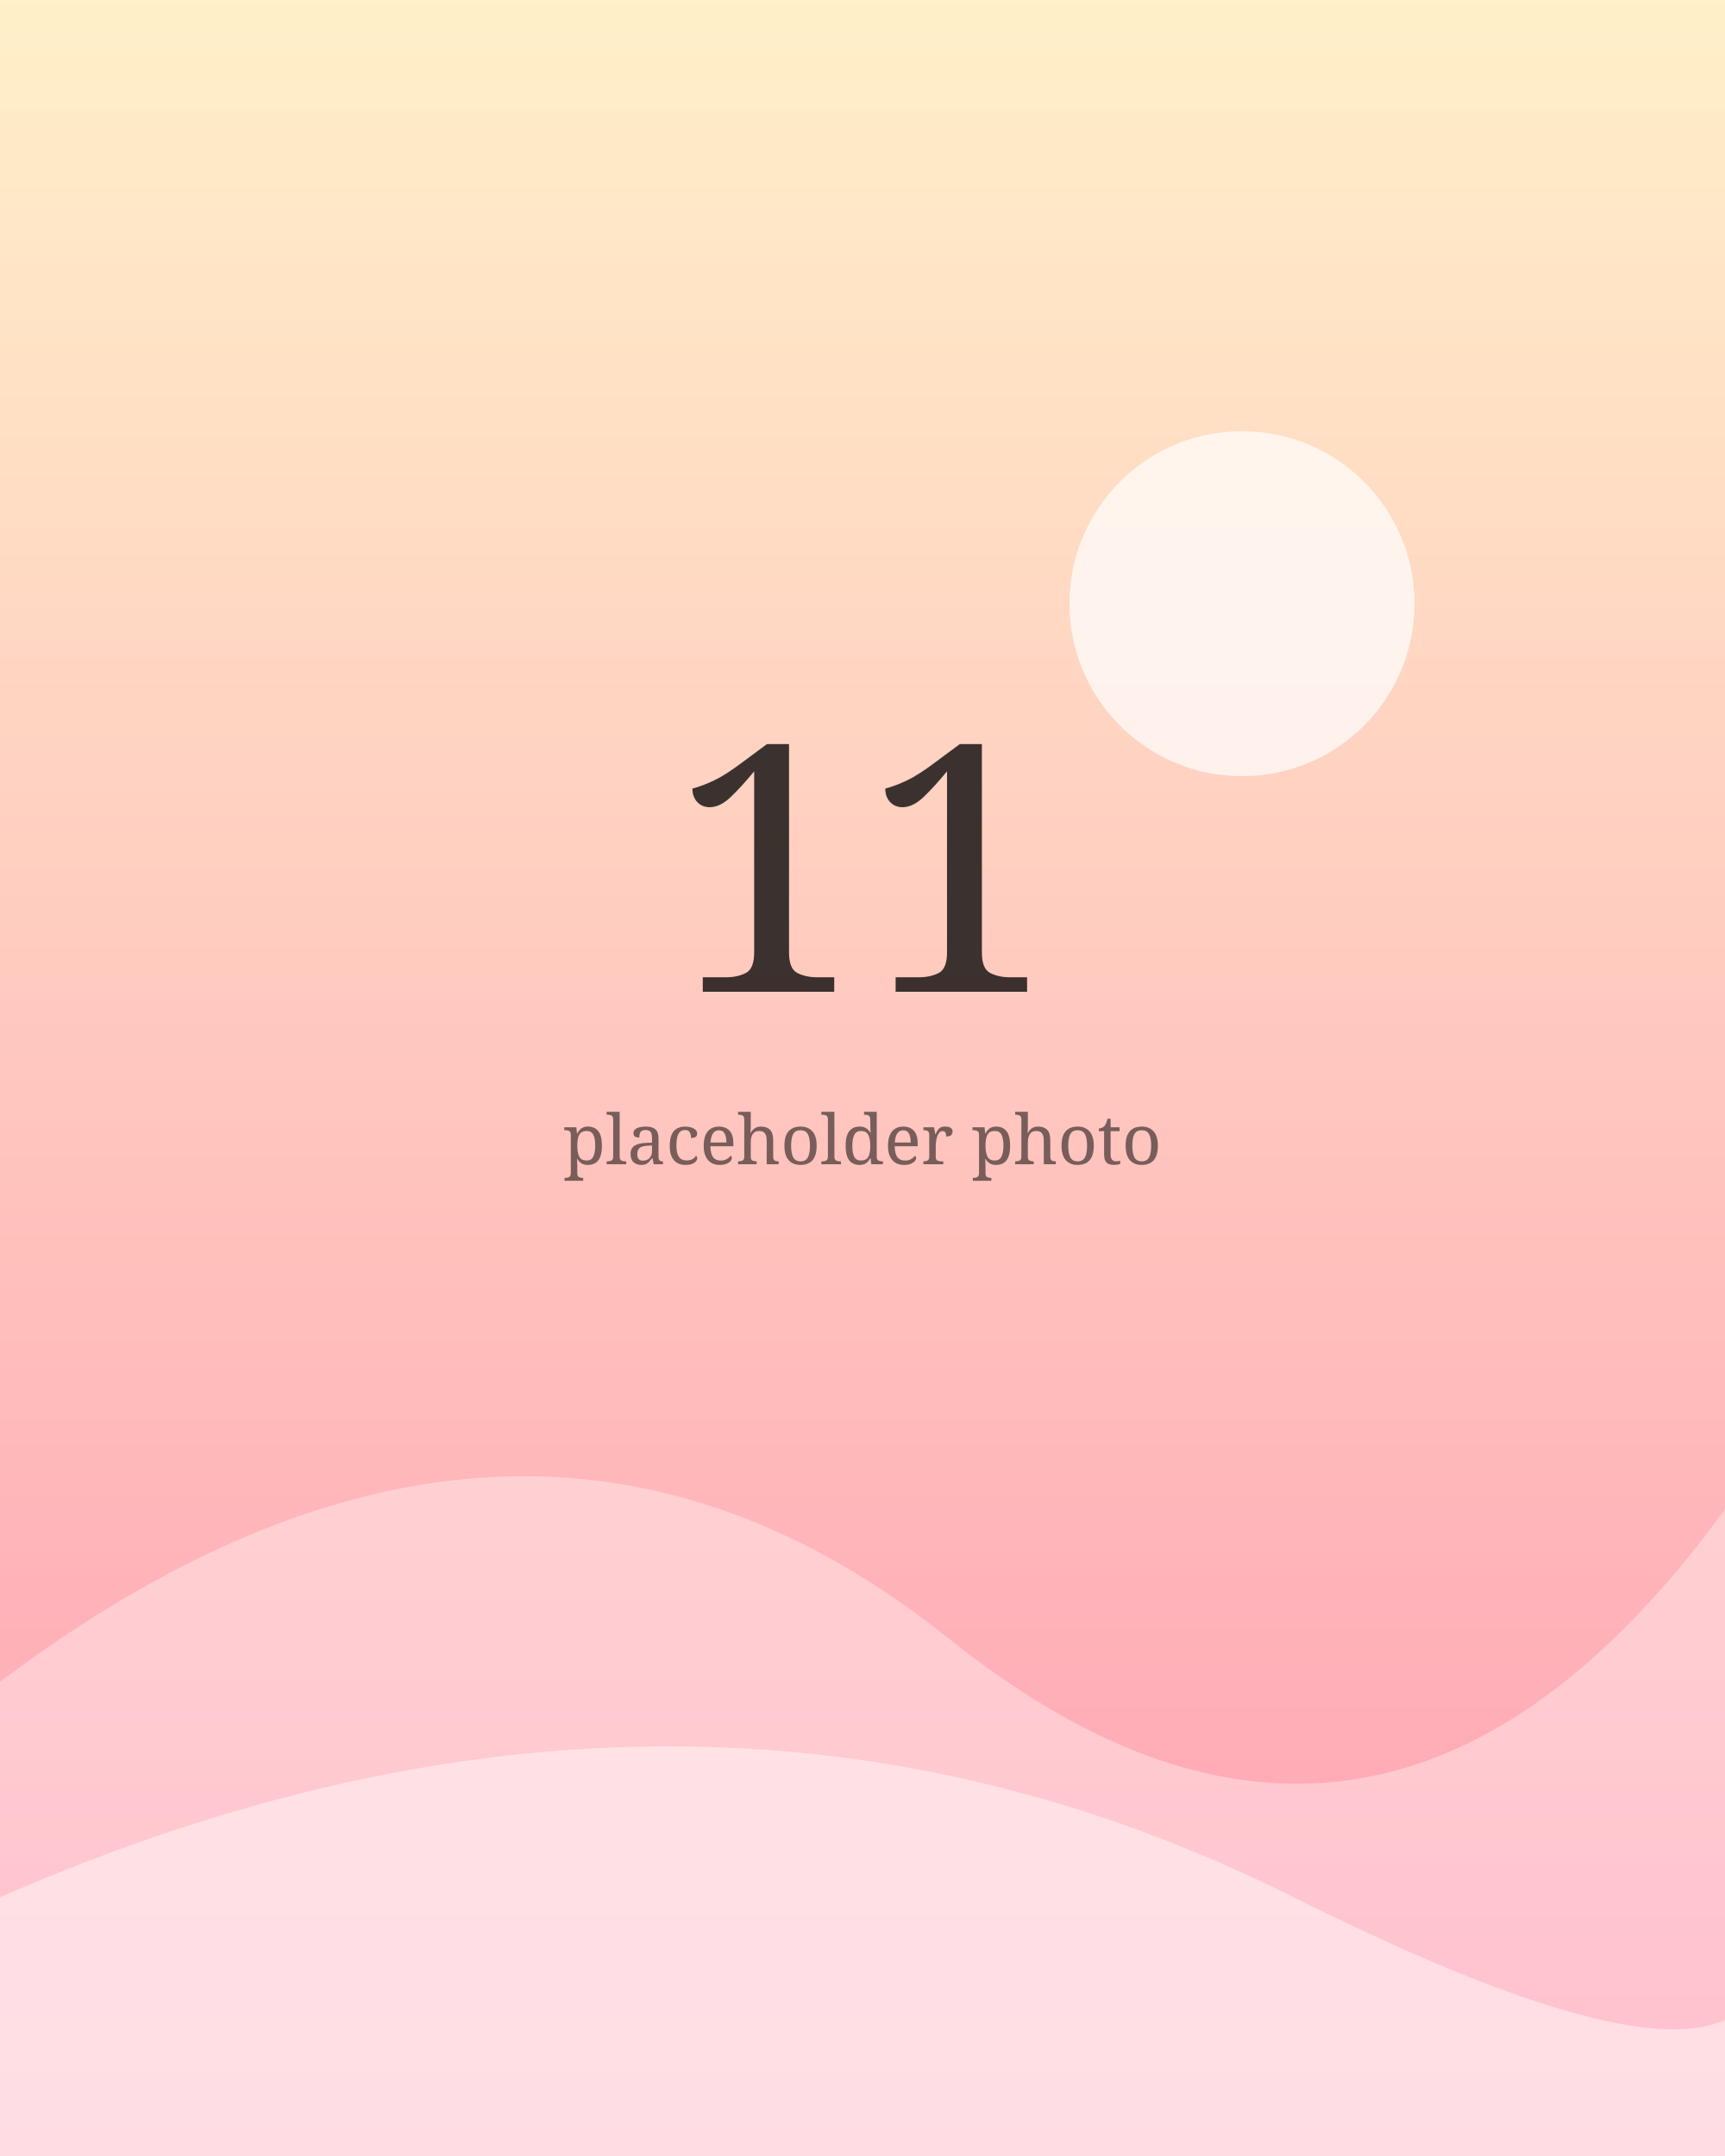
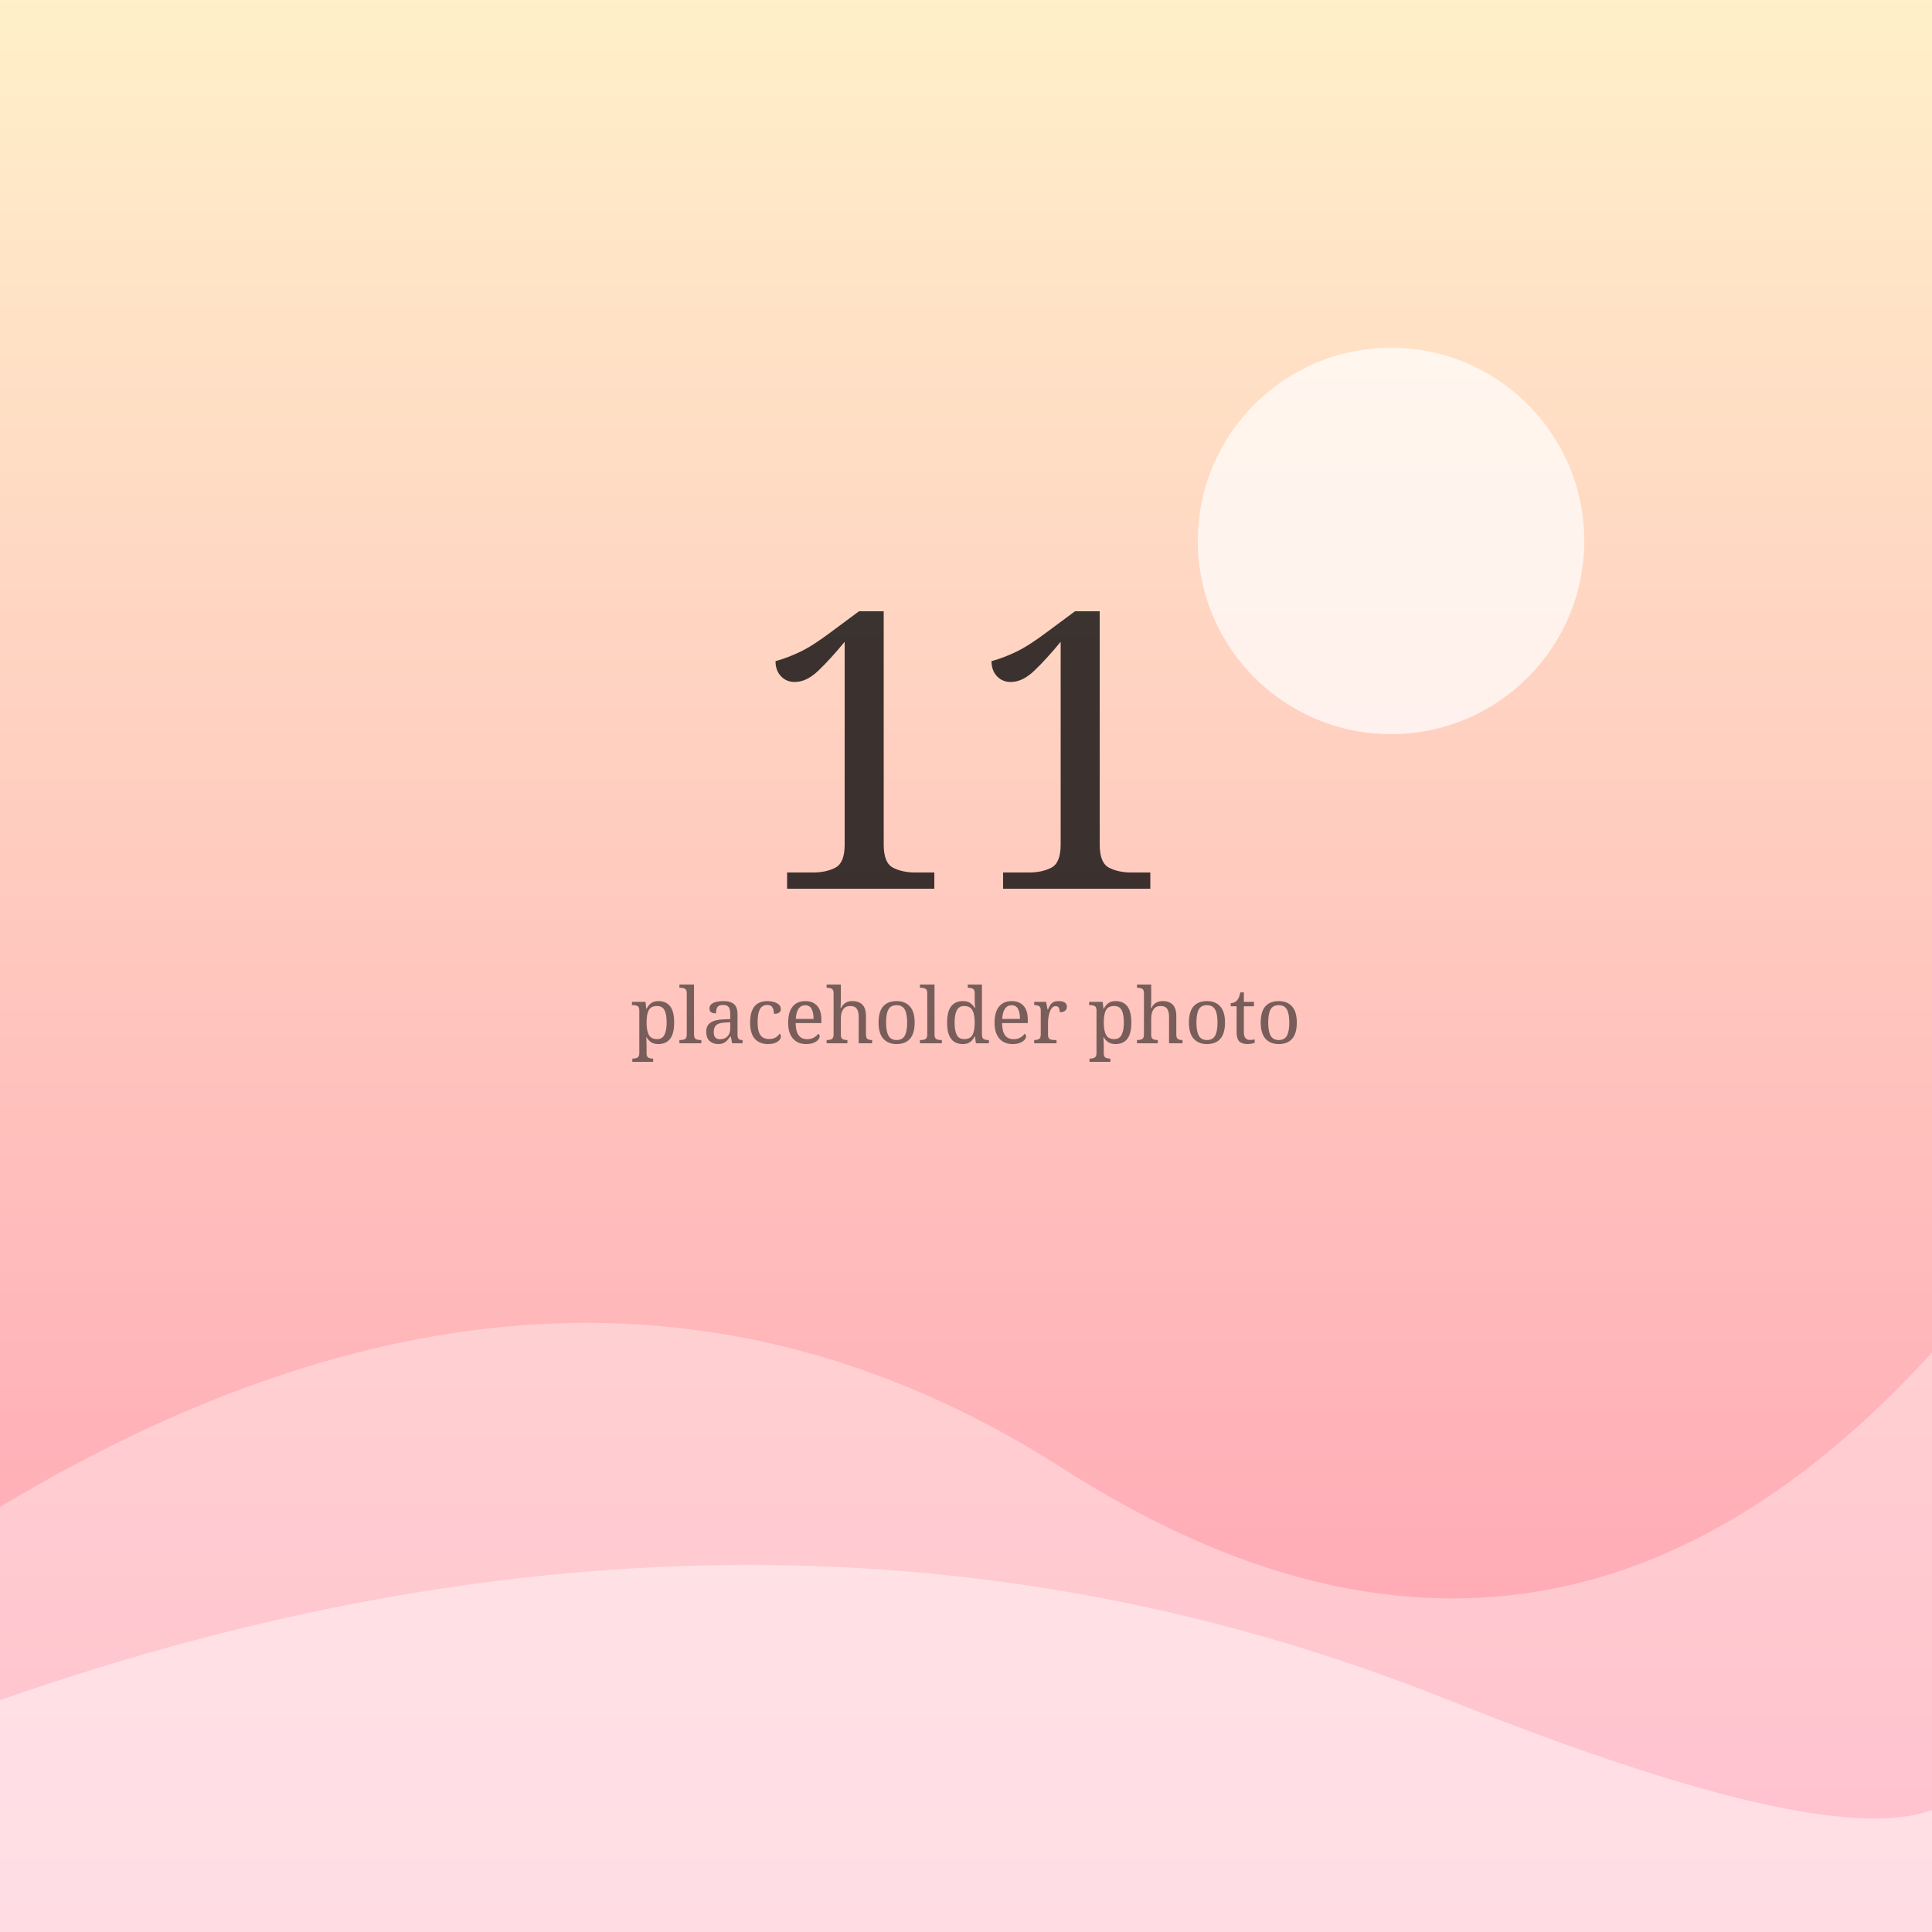
- <svg xmlns="http://www.w3.org/2000/svg" width="1200" height="1500" viewBox="0 0 1200 1500">
+ <svg xmlns="http://www.w3.org/2000/svg" width="1200" height="1200" viewBox="0 0 1200 1200">
  <defs>
    <linearGradient id="g" x1="0" y1="0" x2="0" y2="1">
      <stop offset="0" stop-color="#fff0c9" />
      <stop offset="1" stop-color="#ff9db3" />
    </linearGradient>
  </defs>
-   <rect width="1200" height="1500" fill="url(#g)" />
-   <circle cx="864" cy="420" r="120" fill="#fff" opacity="0.7" />
-   <path d="M0 1170 Q 360 900 660 1140 T 1200 1050 V 1500 H 0 Z" fill="#fff" opacity="0.35" />
-   <path d="M0 1320 Q 480 1110 900 1320 T 1200 1260 V 1500 H 0 Z" fill="#fff" opacity="0.45" />
-   <text x="50%" y="690" text-anchor="middle" font-family="Georgia, serif" font-size="240" fill="#0a0a0a" opacity="0.8">11</text>
-   <text x="50%" y="810" text-anchor="middle" font-family="Georgia, serif" font-size="48" fill="#0a0a0a" opacity="0.55">placeholder photo</text>
+   <rect width="1200" height="1200" fill="url(#g)" />
+   <circle cx="864" cy="336" r="120" fill="#fff" opacity="0.7" />
+   <path d="M0 936 Q 360 720 660 912 T 1200 840 V 1200 H 0 Z" fill="#fff" opacity="0.35" />
+   <path d="M0 1056 Q 480 888 900 1056 T 1200 1008 V 1200 H 0 Z" fill="#fff" opacity="0.45" />
+   <text x="50%" y="552" text-anchor="middle" font-family="Georgia, serif" font-size="240" fill="#0a0a0a" opacity="0.8">11</text>
+   <text x="50%" y="648" text-anchor="middle" font-family="Georgia, serif" font-size="48" fill="#0a0a0a" opacity="0.55">placeholder photo</text>
</svg>
